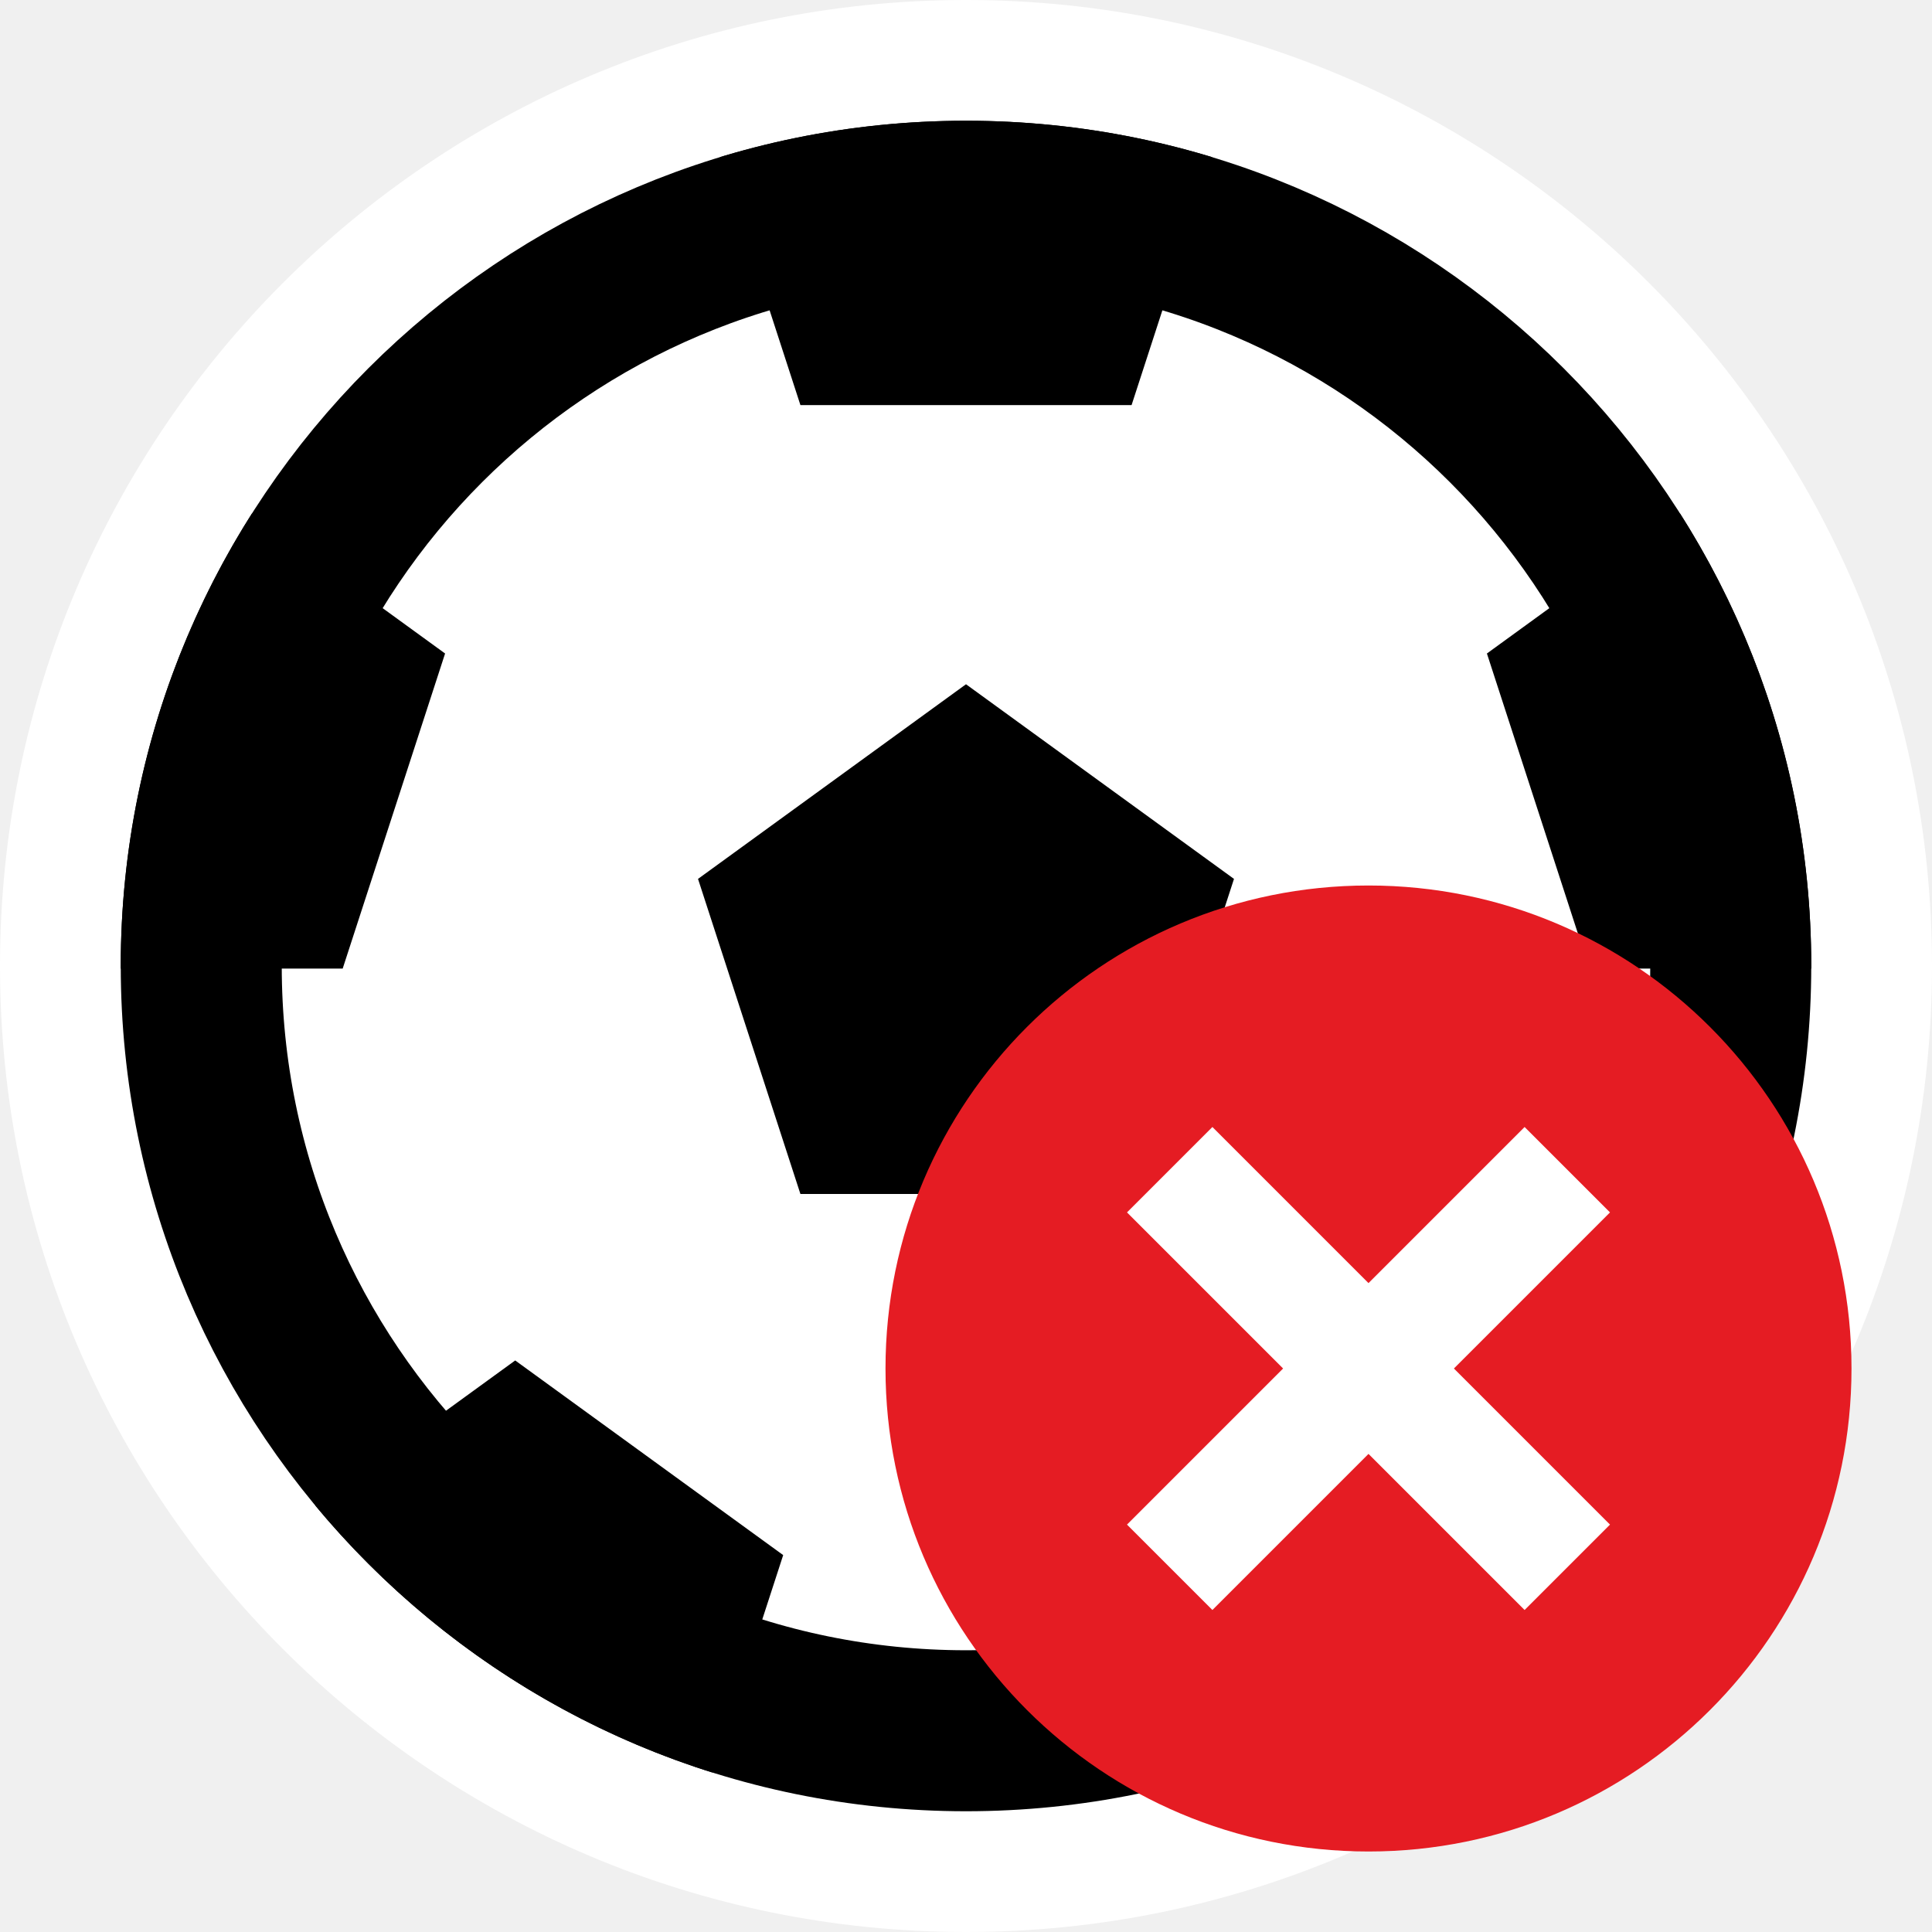
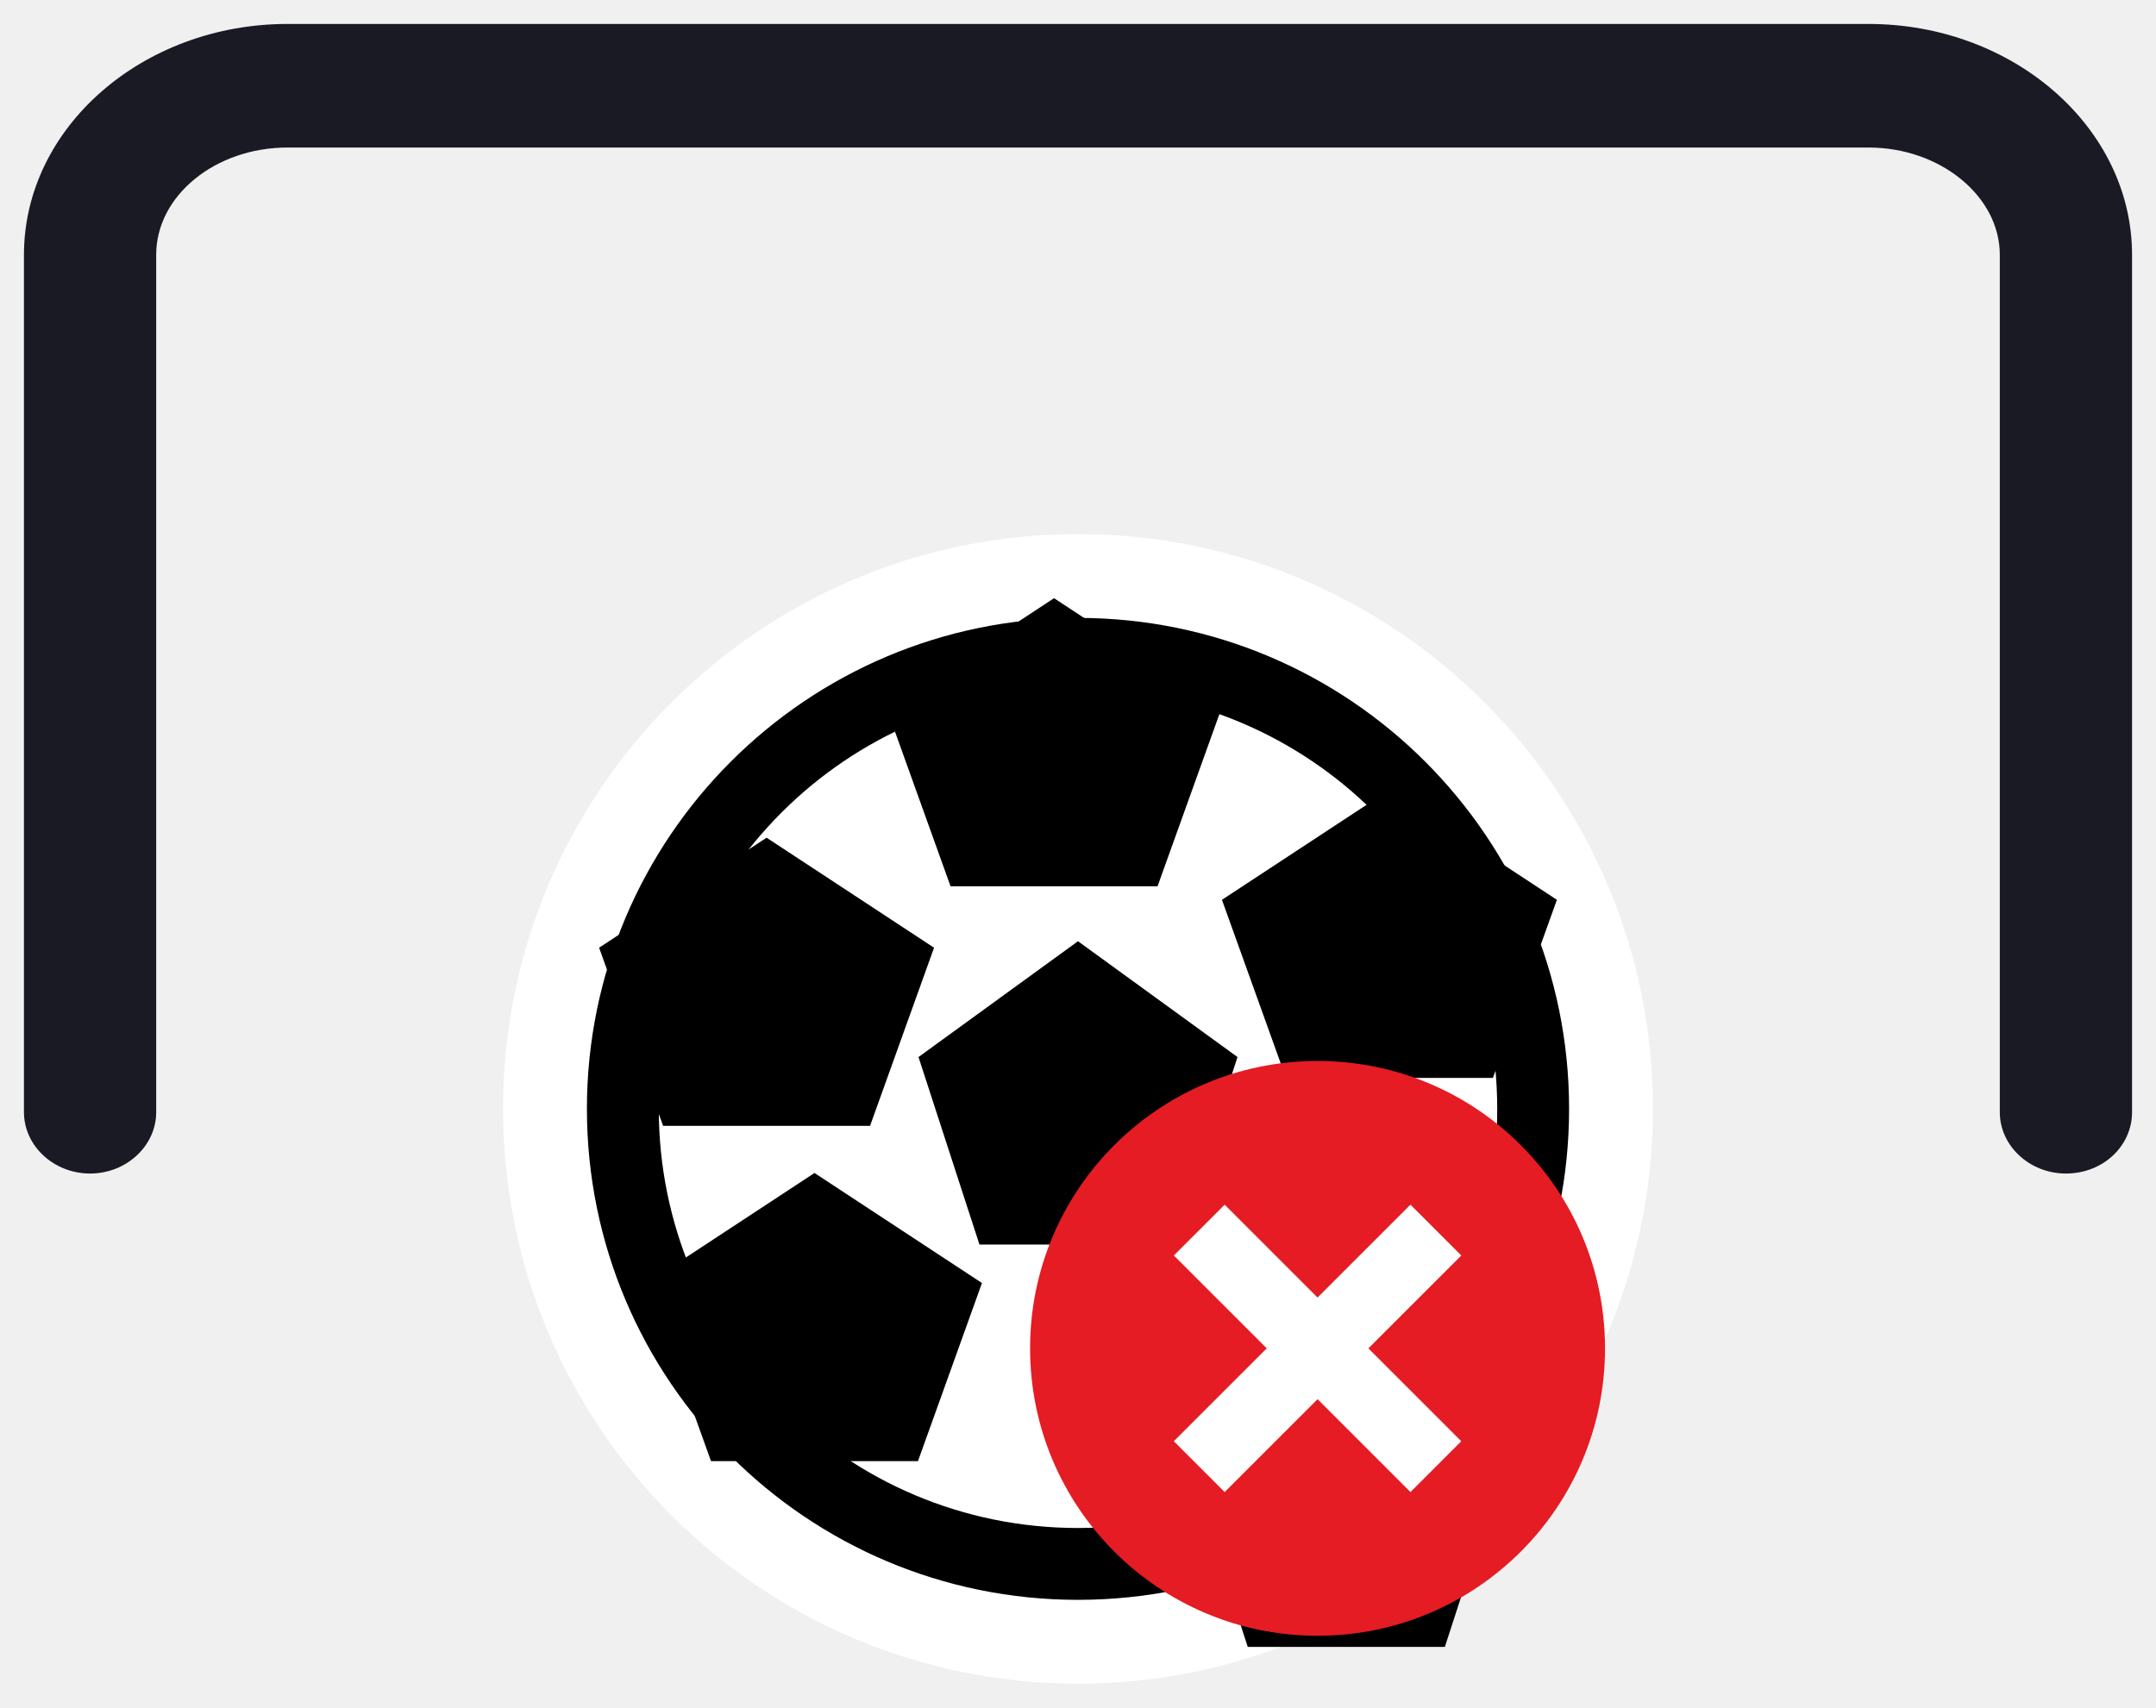
- <svg xmlns="http://www.w3.org/2000/svg" xmlns:xlink="http://www.w3.org/1999/xlink" width="24px" height="24px" viewBox="0 0 24 24" version="1.1">
+ <svg xmlns="http://www.w3.org/2000/svg" version="1.1" width="45pt" height="35.65pt" viewBox="227.5 227.5 45 35.65" xml:space="preserve">
  <defs>
-     <path d="M12,22.5 C17.799,22.5 22.5,17.799 22.5,12 C22.5,6.201 17.799,1.5 12,1.5 C6.201,1.5 1.5,6.201 1.5,12 C1.5,17.799 6.201,22.5 12,22.5 Z" id="path-1" />
-     <path d="M10.5,21 C16.299,21 21,16.299 21,10.5 C21,4.701 16.299,0 10.5,0 C4.701,0 0,4.701 0,10.5 C0,16.299 4.701,21 10.5,21 Z" id="path-2" />
-     <path d="M10.5,21 C16.299,21 21,16.299 21,10.5 C21,4.701 16.299,0 10.5,0 C4.701,0 0,4.701 0,10.5 C0,16.299 4.701,21 10.5,21 Z" id="path-4" />
-     <path d="M10.5,21 C16.299,21 21,16.299 21,10.5 C21,4.701 16.299,0 10.5,0 C4.701,0 0,4.701 0,10.5 C0,16.299 4.701,21 10.5,21 Z" id="path-6" />
-     <path d="M10.5,21 C16.299,21 21,16.299 21,10.5 C21,4.701 16.299,0 10.5,0 C4.701,0 0,4.701 0,10.5 C0,16.299 4.701,21 10.5,21 Z" id="path-8" />
-     <path d="M10.5,21 C16.299,21 21,16.299 21,10.5 C21,4.701 16.299,0 10.5,0 C4.701,0 0,4.701 0,10.5 C0,16.299 4.701,21 10.5,21 Z" id="path-10" />
-     <path d="M10.5,21 C16.299,21 21,16.299 21,10.5 C21,4.701 16.299,0 10.5,0 C4.701,0 0,4.701 0,10.5 C0,16.299 4.701,21 10.5,21 Z" id="path-12" />
-   </defs>
-   <g id="World-Cup-2018" stroke="none" stroke-width="1" fill="none" fill-rule="evenodd">
-     <g id="B00_World_Cup" transform="translate(-1040, -263)">
-       <g id="icons/soccer/timeline-card/pen-shootout-miss" transform="translate(1040, 263)">
-         <g id="miss">
-           <g id="Soccer-ball">
-             <g id="Oval-1">
-               <circle id="Oval" fill="#FFFFFF" cx="12" cy="12" r="12" />
-               <g id="path-1" fill-rule="nonzero">
-                 <use fill="#FFFFFF" fill-rule="evenodd" xlink:href="#path-1" />
-                 <path stroke="#000000" stroke-width="2" d="M12,21.5 C17.247,21.5 21.5,17.247 21.5,12 C21.5,6.753 17.247,2.5 12,2.5 C6.753,2.5 2.5,6.753 2.5,12 C2.5,17.247 6.753,21.5 12,21.5 Z" />
-               </g>
-             </g>
-             <g id="Polygon-1-Clipped" transform="translate(1.5, 1.5)">
-               <mask id="mask-3" fill="white">
-                 <use xlink:href="#path-2" />
-               </mask>
-               <g id="path-1" />
-               <polygon id="Polygon-1" fill="#000000" fill-rule="nonzero" mask="url(#mask-3)" points="10.5 7 13.829 9.418 12.557 13.332 8.443 13.332 7.171 9.418" />
-             </g>
-             <g id="Polygon-1-copy-Clipped" transform="translate(1.5, 1.5)">
-               <mask id="mask-5" fill="white">
-                 <use xlink:href="#path-4" />
-               </mask>
-               <g id="path-1" />
-               <polygon id="Polygon-1-copy" fill="#000000" fill-rule="nonzero" mask="url(#mask-5)" points="10.5 -2.8 13.829 -0.382 12.557 3.532 8.443 3.532 7.171 -0.382" />
-             </g>
-             <g id="Polygon-1-copy-2-Clipped" transform="translate(1.5, 1.5)">
-               <mask id="mask-7" fill="white">
-                 <use xlink:href="#path-6" />
-               </mask>
-               <g id="path-1" />
-               <polygon id="Polygon-1-copy-2" fill="#000000" fill-rule="nonzero" mask="url(#mask-7)" points="4.9 15.4 8.229 17.818 6.957 21.732 2.843 21.732 1.571 17.818" />
-             </g>
-             <g id="Polygon-1-copy-3-Clipped" transform="translate(1.5, 1.5)">
-               <mask id="mask-9" fill="white">
-                 <use xlink:href="#path-8" />
-               </mask>
-               <g id="path-1" />
-               <polygon id="Polygon-1-copy-3" fill="#000000" fill-rule="nonzero" mask="url(#mask-9)" points="16.1 15.4 19.429 17.818 18.157 21.732 14.043 21.732 12.771 17.818" />
-             </g>
-             <g id="Polygon-1-copy-3-Clipped" transform="translate(1.5, 1.5)">
-               <mask id="mask-11" fill="white">
-                 <use xlink:href="#path-10" />
-               </mask>
-               <g id="path-1" />
-               <polygon id="Polygon-1-copy-3" fill="#000000" fill-rule="nonzero" mask="url(#mask-11)" points="0.7 4.2 4.029 6.618 2.757 10.532 -1.357 10.532 -2.629 6.618" />
-             </g>
-             <g id="Polygon-1-copy-4-Clipped" transform="translate(1.5, 1.5)">
-               <mask id="mask-13" fill="white">
-                 <use xlink:href="#path-12" />
-               </mask>
-               <g id="path-1" />
-               <polygon id="Polygon-1-copy-4" fill="#000000" fill-rule="nonzero" mask="url(#mask-13)" points="20.3 4.2 23.629 6.618 22.357 10.532 18.243 10.532 16.971 6.618" />
-             </g>
-           </g>
-           <g id="Miss" transform="translate(11, 11)" fill-rule="nonzero">
-             <circle id="Oval-12" fill="#E51C23" cx="6" cy="6" r="6" />
-             <polygon id="missed-in-penalties-2" fill="#FFFFFF" points="7.939 3 6 4.939 4.061 3 3 4.061 4.939 6 3 7.939 4.061 9 6 7.061 7.939 9 9 7.939 7.061 6 9 4.061" />
-           </g>
-         </g>
-       </g>
-     </g>
+ </defs>
+   <g transform="matrix(1 0 0 1 250 240)" id="-O7-PVbN4z2xHa327K_UE">
+     <path style="stroke: none; stroke-width: 1; stroke-dasharray: none; stroke-linecap: butt; stroke-dashoffset: 0; stroke-linejoin: miter; stroke-miterlimit: 4; fill: rgb(26,26,36); fill-rule: nonzero; opacity: 1;" vector-effect="non-scaling-stroke" transform=" translate(-24, -14)" d="M 40.5 2 L 7.5 2 C 4.48 2 2 4.16 2 6.82 L 2 24.72 C 2 25.42 2.62 26 3.38 26 C 4.14 26 4.76 25.42 4.76 24.72 L 4.76 6.82 C 4.76 5.58 6 4.58 7.5 4.58 L 40.5 4.58 C 42 4.58 43.24 5.6 43.24 6.82 L 43.24 24.72 C 43.24 25.42 43.86 26 44.62 26 C 45.4 26 46 25.42 46 24.72 L 46 6.82 C 46 4.16 43.52 2 40.5 2 z" stroke-linecap="round" />
+   </g>
+   <g transform="matrix(1 0 0 1 250 250.65)" id="UGjbFQAiZwn9jRNaHP3lQ">
+     <path style="stroke: none; stroke-width: 1; stroke-dasharray: none; stroke-linecap: butt; stroke-dashoffset: 0; stroke-linejoin: miter; stroke-miterlimit: 4; fill: rgb(255,255,255); fill-rule: nonzero; opacity: 1;" vector-effect="non-scaling-stroke" transform=" translate(-12, -12)" d="M 0 12 C 0 5.373 5.373 0 12 0 C 18.627 0 24 5.373 24 12 C 24 18.627 18.627 24 12 24 C 5.373 24 0 18.627 0 12 z" stroke-linecap="round" />
+   </g>
+   <g transform="matrix(1 0 0 1 250 250.65)" id="kaotCqYOpcsMPlcD6lWSU">
+     <path style="stroke: none; stroke-width: 1; stroke-dasharray: none; stroke-linecap: butt; stroke-dashoffset: 0; stroke-linejoin: miter; stroke-miterlimit: 4; fill: rgb(255,255,255); fill-rule: evenodd; opacity: 1;" vector-effect="non-scaling-stroke" transform=" translate(-12, -12)" d="M 12 22.5 C 17.799 22.5 22.5 17.799 22.5 12 C 22.5 6.201 17.799 1.5 12 1.5 C 6.201 1.5 1.5 6.201 1.5 12 C 1.5 17.799 6.201 22.5 12 22.5 Z" stroke-linecap="round" />
+   </g>
+   <g transform="matrix(1 0 0 1 250 250.65)" id="7IjIYno_5E-3JzIrOvOpv">
+     <path style="stroke: rgb(0,0,0); stroke-width: 2; stroke-dasharray: none; stroke-linecap: butt; stroke-dashoffset: 0; stroke-linejoin: miter; stroke-miterlimit: 4; fill: none; fill-rule: nonzero; opacity: 1;" vector-effect="non-scaling-stroke" transform=" translate(-12, -12)" d="M 12 21.5 C 17.247 21.5 21.5 17.247 21.5 12 C 21.5 6.753 17.247 2.5 12 2.5 C 6.753 2.5 2.5 6.753 2.5 12 C 2.5 17.247 6.753 21.5 12 21.5 Z" stroke-linecap="round" />
+   </g>
+   <g transform="matrix(1 0 0 1 250 250.32)" id="qUOdJ5xVg7NDgPyiBuBwQ">
+     <path style="stroke: none; stroke-width: 1; stroke-dasharray: none; stroke-linecap: butt; stroke-dashoffset: 0; stroke-linejoin: miter; stroke-miterlimit: 4; fill: rgb(0,0,0); fill-rule: nonzero; opacity: 1;" vector-effect="non-scaling-stroke" transform=" translate(-10.5, -10.17)" d="M 10.5 7 L 13.829 9.418 L 12.557 13.332 L 8.443 13.332 L 7.171 9.418 z" stroke-linecap="round" />
+   </g>
+   <g transform="matrix(1.05 0 0 0.95 249.5 243)" id="aQjtF-mlDPAxlW2Tro4NB">
+     <path style="stroke: none; stroke-width: 1; stroke-dasharray: none; stroke-linecap: butt; stroke-dashoffset: 0; stroke-linejoin: miter; stroke-miterlimit: 4; fill: rgb(0,0,0); fill-rule: nonzero; opacity: 1;" vector-effect="non-scaling-stroke" transform=" translate(-10.5, -0.37)" d="M 10.5 -2.8 L 13.829 -0.382 L 12.557 3.532 L 8.443 3.532 L 7.171 -0.382 z" stroke-linecap="round" />
+   </g>
+   <g transform="matrix(1.05 0 0 0.95 244.5 255)" id="BdcKzJhJXY7AD08jpgqVw">
+     <path style="stroke: none; stroke-width: 1; stroke-dasharray: none; stroke-linecap: butt; stroke-dashoffset: 0; stroke-linejoin: miter; stroke-miterlimit: 4; fill: rgb(0,0,0); fill-rule: nonzero; opacity: 1;" vector-effect="non-scaling-stroke" transform=" translate(-4.9, -18.57)" d="M 4.9 15.4 L 8.229 17.818 L 6.957 21.732 L 2.843 21.732 L 1.571 17.818 z" stroke-linecap="round" />
+   </g>
+   <g transform="matrix(1 0 0 1 255.6 258.72)" id="_xjOPUiKyhMsGFE24bapK">
+     <path style="stroke: none; stroke-width: 1; stroke-dasharray: none; stroke-linecap: butt; stroke-dashoffset: 0; stroke-linejoin: miter; stroke-miterlimit: 4; fill: rgb(0,0,0); fill-rule: nonzero; opacity: 1;" vector-effect="non-scaling-stroke" transform=" translate(-16.1, -18.57)" d="M 16.1 15.4 L 19.429 17.818 L 18.157 21.732 L 14.043 21.732 L 12.771 17.818 z" stroke-linecap="round" />
+   </g>
+   <g transform="matrix(1.05 0 0 0.95 243.5 248)" id="UYi5lKBtp4z0EHe4JWwRZ">
+     <path style="stroke: none; stroke-width: 1; stroke-dasharray: none; stroke-linecap: butt; stroke-dashoffset: 0; stroke-linejoin: miter; stroke-miterlimit: 4; fill: rgb(0,0,0); fill-rule: nonzero; opacity: 1;" vector-effect="non-scaling-stroke" transform=" translate(-0.7, -7.37)" d="M 0.7 4.2 L 4.029 6.618 L 2.757 10.532 L -1.357 10.532 L -2.629 6.618 z" stroke-linecap="round" />
+   </g>
+   <g transform="matrix(1.05 0 0 0.95 256.5 247)" id="4suRanS4GprOdr8anCBfV">
+     <path style="stroke: none; stroke-width: 1; stroke-dasharray: none; stroke-linecap: butt; stroke-dashoffset: 0; stroke-linejoin: miter; stroke-miterlimit: 4; fill: rgb(0,0,0); fill-rule: nonzero; opacity: 1;" vector-effect="non-scaling-stroke" transform=" translate(-20.3, -7.37)" d="M 20.3 4.2 L 23.629 6.618 L 22.357 10.532 L 18.243 10.532 L 16.971 6.618 z" stroke-linecap="round" />
+   </g>
+   <g transform="matrix(1 0 0 1 255 255.65)" id="7-8dk8N5FQpoxiGiHrbIG">
+     <path style="stroke: none; stroke-width: 1; stroke-dasharray: none; stroke-linecap: butt; stroke-dashoffset: 0; stroke-linejoin: miter; stroke-miterlimit: 4; fill: rgb(229,28,35); fill-rule: nonzero; opacity: 1;" vector-effect="non-scaling-stroke" transform=" translate(-6, -6)" d="M 0 6 C 0 2.686 2.686 0 6 0 C 9.314 0 12 2.686 12 6 C 12 9.314 9.314 12 6 12 C 2.686 12 0 9.314 0 6 z" stroke-linecap="round" />
+   </g>
+   <g transform="matrix(1 0 0 1 255 255.65)" id="BKewHTr46zls5lPP0eNhg">
+     <path style="stroke: none; stroke-width: 1; stroke-dasharray: none; stroke-linecap: butt; stroke-dashoffset: 0; stroke-linejoin: miter; stroke-miterlimit: 4; fill: rgb(255,255,255); fill-rule: nonzero; opacity: 1;" vector-effect="non-scaling-stroke" transform=" translate(-6, -6)" d="M 7.939 3 L 6 4.939 L 4.061 3 L 3 4.061 L 4.939 6 L 3 7.939 L 4.061 9 L 6 7.061 L 7.939 9 L 9 7.939 L 7.061 6 L 9 4.061 z" stroke-linecap="round" />
  </g>
</svg>
